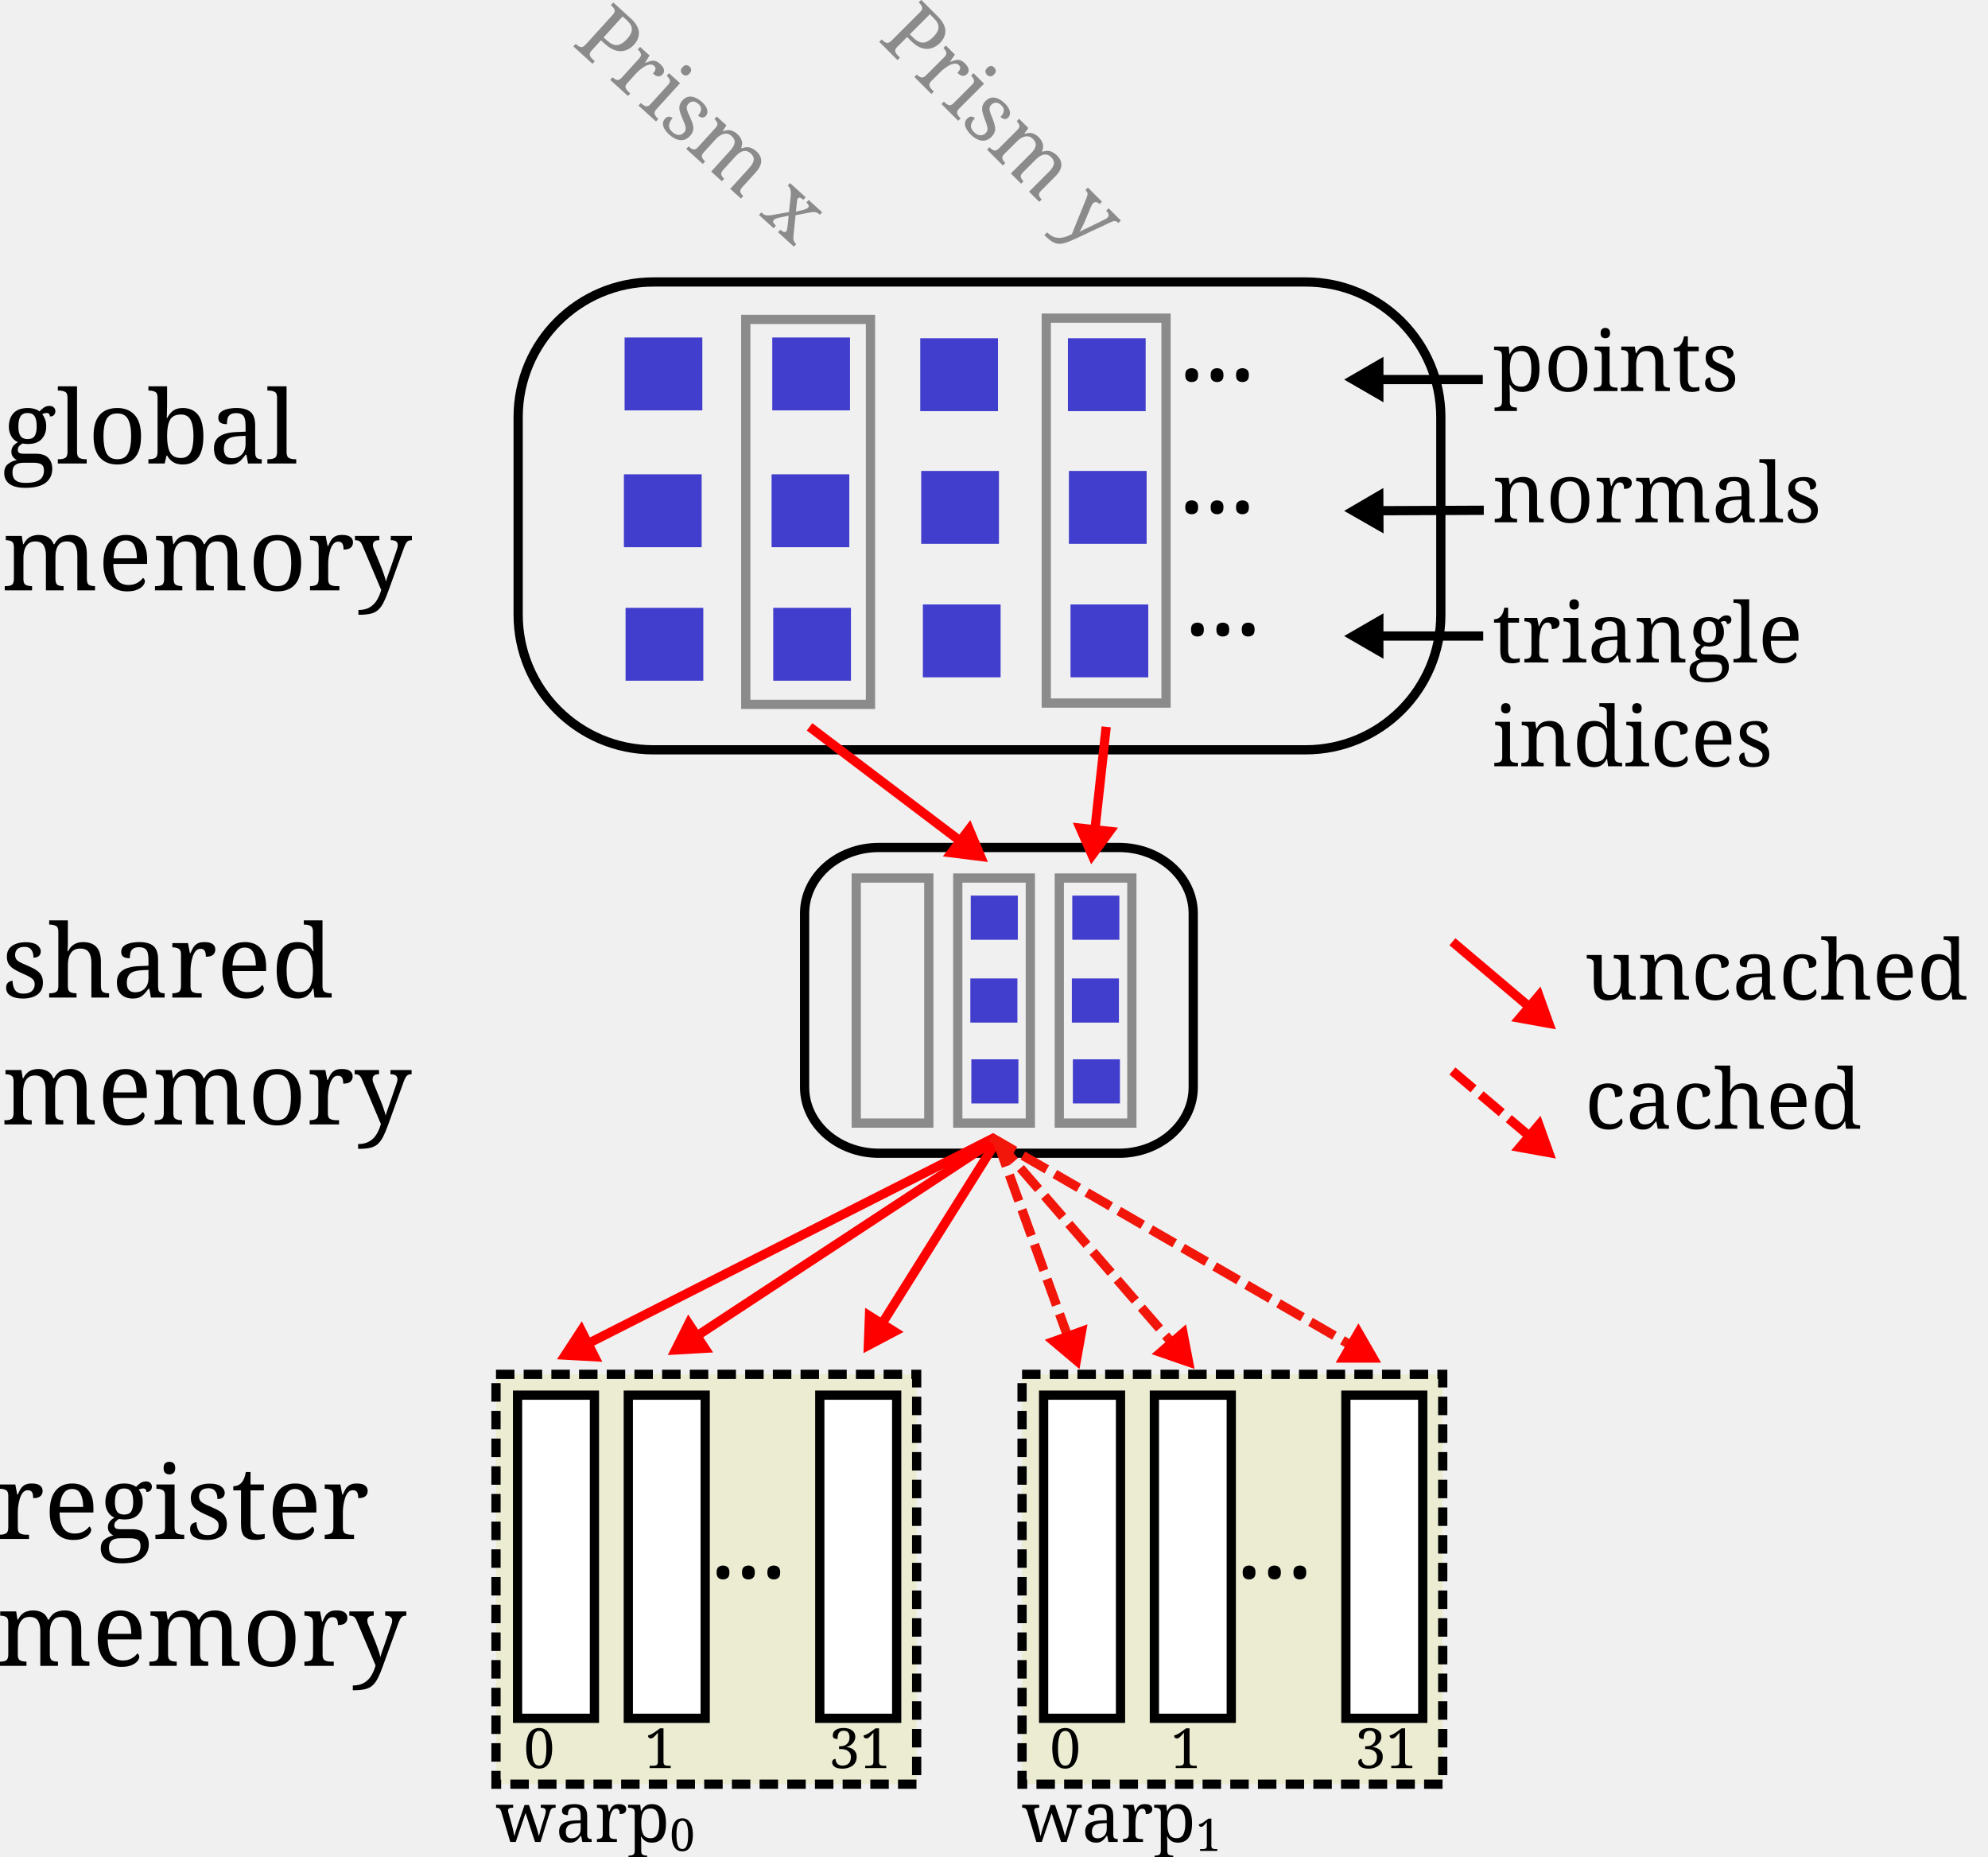
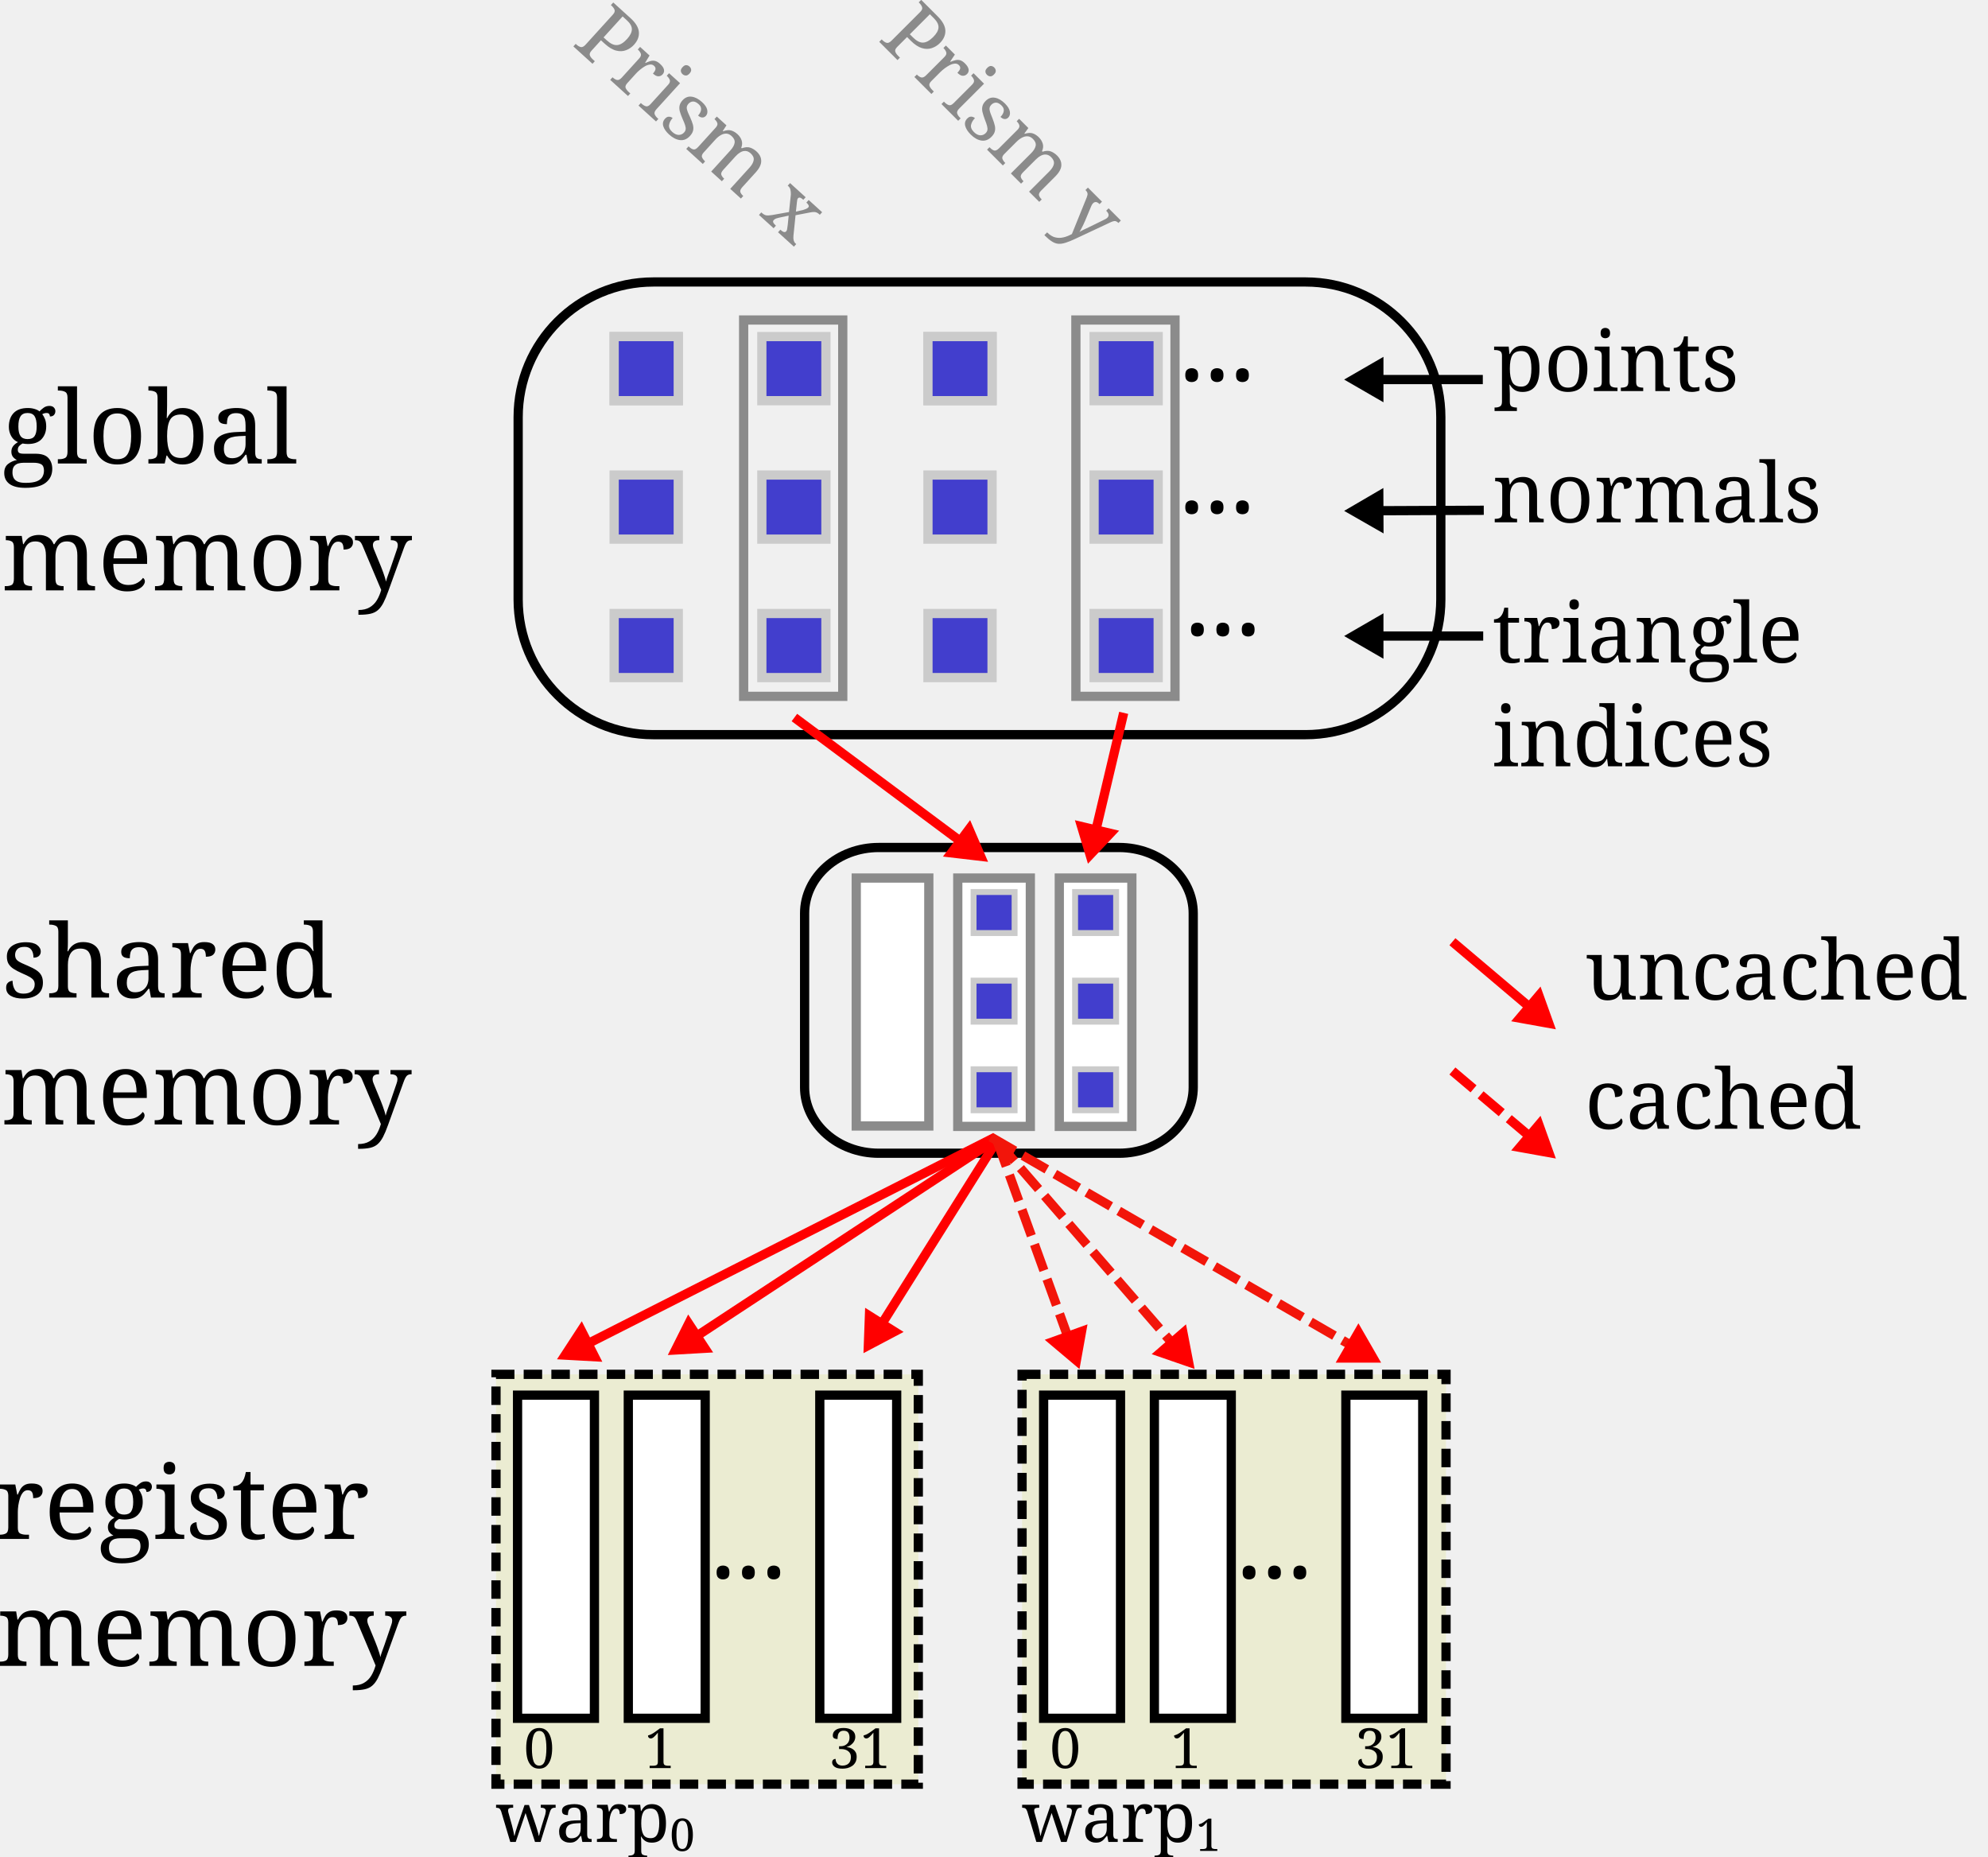
<svg xmlns="http://www.w3.org/2000/svg" width="430.798" height="402.236" id="svg2" version="1.1">
  <defs id="defs4">
    <marker orient="auto" refY="0" refX="0" id="TriangleOutS" style="overflow:visible">
      <path id="path4261" d="m 5.77,0 -8.65,5 0,-10 8.65,5 z" style="fill-rule:evenodd;stroke:#000000;stroke-width:1pt" transform="scale(0.2,0.2)" />
    </marker>
    <marker style="overflow:visible" id="TriangleOutM" refX="0" refY="0" orient="auto">
      <path transform="scale(0.4,0.4)" style="fill-rule:evenodd;stroke:#000000;stroke-width:1pt" d="m 5.77,0 -8.65,5 0,-10 8.65,5 z" id="path4258" />
    </marker>
    <marker style="overflow:visible" id="TriangleOutMH" refX="0" refY="0" orient="auto">
      <path transform="scale(0.4,0.4)" style="fill:#ff0000;fill-rule:evenodd;stroke:#ff0000;stroke-width:1pt" d="m 5.77,0 -8.65,5 0,-10 8.65,5 z" id="path4767" />
    </marker>
  </defs>
  <g id="layer1" transform="translate(23.55173,-4.335717)" />
  <g id="layer3" transform="translate(23.55173,-4.335717)">
    <text id="text3758" y="104.756" x="-23.131" style="font-size:32px;font-style:normal;font-variant:normal;font-weight:normal;font-stretch:normal;line-height:125%;letter-spacing:0px;word-spacing:0px;fill:#000000;fill-opacity:1;stroke:none;font-family:Serif;-inkscape-font-specification:Serif" xml:space="preserve">
      <tspan style="font-size:22px" y="104.756" x="-23.131" id="tspan3760">global</tspan>
      <tspan style="font-size:22px" y="132.256" x="-23.131" id="tspan4679">memory</tspan>
    </text>
    <text xml:space="preserve" style="font-size:32px;font-style:normal;font-variant:normal;font-weight:normal;font-stretch:normal;line-height:125%;letter-spacing:0px;word-spacing:0px;fill:#000000;fill-opacity:1;stroke:none;font-family:Serif;-inkscape-font-specification:Serif" x="-23.203" y="220.48" id="text4072">
      <tspan x="-23.203" y="220.48" style="font-size:22px" id="tspan4671">shared</tspan>
      <tspan x="-23.203" y="247.98" style="font-size:22px" id="tspan4681">memory</tspan>
    </text>
    <text xml:space="preserve" style="font-size:32px;font-style:normal;font-variant:normal;font-weight:normal;font-stretch:normal;line-height:125%;letter-spacing:0px;word-spacing:0px;fill:#000000;fill-opacity:1;stroke:none;font-family:Serif;-inkscape-font-specification:Serif" x="-24.347" y="337.791" id="text4095">
      <tspan id="tspan4097" x="-24.347" y="337.791" style="font-size:22px">register</tspan>
      <tspan x="-24.347" y="365.291" style="font-size:22px" id="tspan4683">memory</tspan>
    </text>
  </g>
  <g id="layer2" transform="translate(23.55173,-4.335717)">
-     <rect ry="29.294" y="65.433" x="88.732" height="101.368" width="199.941" id="rect2986" style="fill:none;stroke:#000000;stroke-width:2;stroke-miterlimit:4;stroke-opacity:1;stroke-dasharray:none;stroke-dashoffset:0" />
-     <rect rx="0" ry="25.506" y="73.545" x="138.057" height="83.408" width="27.022" id="rect3798" style="fill:none;stroke:#8b8b8b;stroke-width:2;stroke-miterlimit:4;stroke-opacity:1;stroke-dasharray:none;stroke-dashoffset:0" />
+     <rect ry="29.294" y="65.433" x="88.732" height="98.085" width="199.941" id="rect2986" style="fill:none;stroke:#000000;stroke-width:2;stroke-miterlimit:4;stroke-opacity:1;stroke-dasharray:none;stroke-dashoffset:0" />
+     <rect rx="0" ry="25.506" y="73.672" x="137.593" height="81.543" width="21.48" id="rect3798" style="fill:none;stroke:#8b8b8b;stroke-width:2;stroke-miterlimit:4;stroke-opacity:1;stroke-dasharray:none;stroke-dashoffset:0" />
    <text id="text3800" y="-57.031" x="83.542" style="font-size:32px;font-style:normal;font-variant:normal;font-weight:normal;font-stretch:normal;line-height:125%;letter-spacing:0px;word-spacing:0px;fill:#8b8b8b;fill-opacity:1;stroke:none;font-family:Serif;-inkscape-font-specification:Serif" xml:space="preserve" transform="matrix(0.7403774,0.6721914,-0.6721914,0.7403774,0,0)">
      <tspan style="font-size:18px;fill:#8b8b8b;fill-opacity:1" y="-57.031" x="83.542" id="tspan3802">Prism x</tspan>
    </text>
    <text id="text3804" y="89.074" x="299.989" style="font-size:32px;font-style:normal;font-variant:normal;font-weight:normal;font-stretch:normal;line-height:125%;letter-spacing:0px;word-spacing:0px;fill:#000000;fill-opacity:1;stroke:none;font-family:Serif;-inkscape-font-specification:Serif" xml:space="preserve">
      <tspan style="font-size:18px" y="89.074" x="299.989" id="tspan3806">points</tspan>
    </text>
    <text id="text3808" y="147.872" x="299.857" style="font-size:32px;font-style:normal;font-variant:normal;font-weight:normal;font-stretch:normal;line-height:125%;letter-spacing:0px;word-spacing:0px;fill:#000000;fill-opacity:1;stroke:none;font-family:Serif;-inkscape-font-specification:Serif" xml:space="preserve">
      <tspan style="font-size:18px" y="147.872" x="299.857" id="tspan3810">triangle </tspan>
      <tspan style="font-size:18px" y="170.372" x="299.857" id="tspan4719">indices</tspan>
    </text>
    <text id="text3816" y="117.505" x="299.857" style="font-size:32px;font-style:normal;font-variant:normal;font-weight:normal;font-stretch:normal;line-height:125%;letter-spacing:0px;word-spacing:0px;fill:#000000;fill-opacity:1;stroke:none;font-family:Serif;-inkscape-font-specification:Serif" xml:space="preserve">
      <tspan style="font-size:18px" y="117.505" x="299.857" id="tspan3818">normals</tspan>
    </text>
-     <rect rx="0" ry="5.056" y="77.462" x="143.797" height="15.793" width="16.846" id="rect3822" style="fill:#423ecd;fill-opacity:1;stroke:none" />
-     <rect rx="0" ry="5.056" y="107.109" x="143.649" height="15.793" width="16.846" id="rect3822-7" style="fill:#423ecd;fill-opacity:1;stroke:none" />
-     <rect rx="0" ry="5.056" y="136.037" x="144.006" height="15.793" width="16.846" id="rect3822-4" style="fill:#423ecd;fill-opacity:1;stroke:none" />
-     <rect rx="0" ry="5.056" y="77.625" x="175.866" height="15.793" width="16.846" id="rect3822-0" style="fill:#423ecd;fill-opacity:1;stroke:none" />
-     <rect rx="0" ry="5.056" y="106.378" x="176.074" height="15.793" width="16.846" id="rect3822-7-2" style="fill:#423ecd;fill-opacity:1;stroke:none" />
-     <rect rx="0" ry="5.056" y="135.307" x="176.431" height="15.793" width="16.846" id="rect3822-4-8" style="fill:#423ecd;fill-opacity:1;stroke:none" />
-     <rect rx="0" ry="5.056" y="77.625" x="207.866" height="15.793" width="16.846" id="rect3822-8" style="fill:#423ecd;fill-opacity:1;stroke:none" />
-     <rect rx="0" ry="5.056" y="106.378" x="208.074" height="15.793" width="16.846" id="rect3822-7-6" style="fill:#423ecd;fill-opacity:1;stroke:none" />
-     <rect rx="0" ry="5.056" y="135.307" x="208.431" height="15.793" width="16.846" id="rect3822-4-4" style="fill:#423ecd;fill-opacity:1;stroke:none" />
-     <rect style="fill:none;stroke:#000000;stroke-width:2;stroke-miterlimit:4;stroke-opacity:1;stroke-dasharray:none;stroke-dashoffset:0" id="rect4701" width="84.213" height="66.25" x="150.805" y="187.965" ry="14.286" rx="16.071" />
-     <rect rx="0" ry="25.506" y="194.585" x="161.997" height="53.099" width="15.725" id="rect3798-7" style="fill:none;stroke:#8b8b8b;stroke-width:2;stroke-miterlimit:4;stroke-opacity:1;stroke-dasharray:none;stroke-dashoffset:0" />
-     <rect rx="0" ry="25.506" y="73.267" x="203.174" height="83.408" width="25.95" id="rect3798-5" style="fill:none;stroke:#8b8b8b;stroke-width:2;stroke-miterlimit:4;stroke-opacity:1;stroke-dasharray:none;stroke-dashoffset:0" />
+     <rect style="fill:none;stroke:#000000;stroke-width:2;stroke-miterlimit:4;stroke-opacity:1;stroke-dasharray:none;stroke-dashoffset:0;fill-opacity:1" id="rect4701" width="84.213" height="66.25" x="150.805" y="187.965" ry="14.286" rx="16.071" />
+     <rect rx="0" ry="25.506" y="194.585" x="161.997" height="53.724" width="15.725" id="rect3798-7" style="fill:#ffffff;fill-opacity:1;stroke:#8b8b8b;stroke-width:2;stroke-miterlimit:4;stroke-opacity:1;stroke-dasharray:none;stroke-dashoffset:0" />
    <text id="text3800-7" y="-108.598" x="126.858" style="font-size:32px;font-style:normal;font-variant:normal;font-weight:normal;font-stretch:normal;line-height:125%;letter-spacing:0px;word-spacing:0px;fill:#8b8b8b;fill-opacity:1;stroke:none;font-family:Serif;-inkscape-font-specification:Serif" xml:space="preserve" transform="matrix(0.7071068,0.7071068,-0.7071068,0.7071068,0,0)">
      <tspan style="font-size:18px;fill:#8b8b8b;fill-opacity:1" y="-108.598" x="126.858" id="tspan3802-2">Prism y</tspan>
    </text>
-     <rect style="fill:#ebecd2;fill-opacity:1;stroke:#000000;stroke-width:2;stroke-miterlimit:4;stroke-opacity:1;stroke-dasharray:4, 2;stroke-dashoffset:0" id="rect3993" width="91.158" height="88.802" x="83.929" y="302.12" rx="0" ry="29.294" />
+     <rect style="fill:#ebecd2;fill-opacity:1;stroke:#000000;stroke-width:2;stroke-miterlimit:4;stroke-opacity:1;stroke-dasharray:4, 2;stroke-dashoffset:0" id="rect3993" width="91.515" height="88.802" x="83.929" y="302.12" rx="0" ry="29.294" />
    <rect rx="0" ry="13.132" y="306.629" x="88.602" height="70.019" width="16.66" id="rect2986-5-0" style="fill:#ffffff;fill-opacity:1;stroke:#000000;stroke-width:2;stroke-miterlimit:4;stroke-opacity:1;stroke-dasharray:none;stroke-dashoffset:0" />
    <path style="fill:none;stroke:#ff0000;stroke-width:2;stroke-linecap:butt;stroke-linejoin:miter;stroke-miterlimit:4;stroke-opacity:1;stroke-dasharray:none;marker-end:url(#TriangleOutMH)" d="m 192.124,250.724 -89.909,45.567" id="path4916" />
    <path id="path6218" d="m 192.625,250.975 -66.716,43.844" style="fill:none;stroke:#ff0000;stroke-width:2;stroke-linecap:butt;stroke-linejoin:miter;stroke-miterlimit:4;stroke-opacity:1;stroke-dasharray:none;marker-end:url(#TriangleOutMH)" />
    <path style="fill:none;stroke:#ff0000;stroke-width:2;stroke-linecap:butt;stroke-linejoin:miter;stroke-miterlimit:4;stroke-opacity:1;stroke-dasharray:none;marker-end:url(#TriangleOutMH)" d="m 192.468,251.485 -25.886,41.235" id="path6220" />
    <rect style="fill:#ffffff;fill-opacity:1;stroke:#000000;stroke-width:2;stroke-miterlimit:4;stroke-opacity:1;stroke-dasharray:none;stroke-dashoffset:0" id="rect6230" width="16.66" height="70.019" x="112.602" y="306.629" ry="13.132" rx="0" />
    <rect style="fill:#ffffff;fill-opacity:1;stroke:#000000;stroke-width:2;stroke-miterlimit:4;stroke-opacity:1;stroke-dasharray:none;stroke-dashoffset:0" id="rect6234" width="16.66" height="70.019" x="154.097" y="306.629" ry="13.132" rx="0" />
-     <path id="path6240" d="m 151.876,161.825 34.129,25.851" style="fill:none;stroke:#ff0000;stroke-width:2;stroke-linecap:butt;stroke-linejoin:miter;stroke-miterlimit:4;stroke-opacity:1;stroke-dasharray:none;marker-end:url(#TriangleOutMH)" />
+     <path id="path6240" d="M 148.593,159.805 186.005,187.676" style="fill:none;stroke:#ff0000;stroke-width:2;stroke-linecap:butt;stroke-linejoin:miter;stroke-miterlimit:4;stroke-opacity:1;stroke-dasharray:none;marker-end:url(#TriangleOutMH)" />
    <text xml:space="preserve" style="font-size:22px;font-style:normal;font-variant:normal;font-weight:normal;font-stretch:normal;line-height:125%;letter-spacing:0px;word-spacing:0px;fill:#000000;fill-opacity:1;stroke:none;font-family:Serif;-inkscape-font-specification:Serif" x="130.374" y="346.398" id="text6270">
      <tspan id="tspan6272" x="130.374" y="346.398">...</tspan>
    </text>
-     <rect style="fill:#423ecd;fill-opacity:1;stroke:none" id="rect6296" width="16.846" height="15.793" x="111.797" y="77.462" ry="5.056" rx="0" />
-     <rect style="fill:#423ecd;fill-opacity:1;stroke:none" id="rect6298" width="16.846" height="15.793" x="111.649" y="107.109" ry="5.056" rx="0" />
-     <rect style="fill:#423ecd;fill-opacity:1;stroke:none" id="rect6300" width="16.846" height="15.793" x="112.006" y="136.037" ry="5.056" rx="0" />
    <path style="fill:none;stroke:#000000;stroke-width:2;stroke-linecap:butt;stroke-linejoin:miter;stroke-miterlimit:4;stroke-opacity:1;stroke-dasharray:none;marker-start:none;marker-end:url(#TriangleOutM)" d="m 297.772,86.576 -24.367,0" id="path6302" />
    <path style="fill:none;stroke:#000000;stroke-width:2;stroke-linecap:butt;stroke-linejoin:miter;stroke-miterlimit:4;stroke-opacity:1;stroke-dasharray:none;marker-start:none;marker-end:url(#TriangleOutM)" d="m 297.982,114.899 -24.577,0.106" id="path6304" />
    <path style="fill:none;stroke:#000000;stroke-width:2;stroke-linecap:butt;stroke-linejoin:miter;stroke-miterlimit:4;stroke-opacity:1;stroke-dasharray:none;marker-start:none;marker-end:url(#TriangleOutM)" d="m 297.857,142.148 -24.452,0" id="path6306" />
-     <rect style="fill:none;stroke:#8b8b8b;stroke-width:2;stroke-miterlimit:4;stroke-opacity:1;stroke-dasharray:none;stroke-dashoffset:0" id="rect3877" width="15.725" height="53.099" x="183.997" y="194.585" ry="25.506" rx="0" />
-     <rect rx="0" ry="25.506" y="194.585" x="205.997" height="53.099" width="15.725" id="rect3879" style="fill:none;stroke:#8b8b8b;stroke-width:2;stroke-miterlimit:4;stroke-opacity:1;stroke-dasharray:none;stroke-dashoffset:0" />
+     <rect style="fill:#ffffff;fill-opacity:1;stroke:#8b8b8b;stroke-width:2;stroke-miterlimit:4;stroke-opacity:1;stroke-dasharray:none;stroke-dashoffset:0" id="rect3877" width="15.725" height="53.813" x="183.997" y="194.585" ry="25.506" rx="0" />
+     <rect rx="0" ry="25.506" y="194.585" x="205.997" height="53.813" width="15.725" id="rect3879" style="fill:#ffffff;fill-opacity:1;stroke:#8b8b8b;stroke-width:2;stroke-miterlimit:4;stroke-opacity:1;stroke-dasharray:none;stroke-dashoffset:0" />
    <text xml:space="preserve" style="font-size:22px;font-style:normal;font-variant:normal;font-weight:normal;font-stretch:normal;line-height:125%;letter-spacing:0px;word-spacing:0px;fill:#000000;fill-opacity:1;stroke:none;font-family:Serif;-inkscape-font-specification:Serif" x="231.936" y="86.959" id="text6270-1">
      <tspan id="tspan6272-9" x="231.936" y="86.959">...</tspan>
    </text>
    <text xml:space="preserve" style="font-size:22px;font-style:normal;font-variant:normal;font-weight:normal;font-stretch:normal;line-height:125%;letter-spacing:0px;word-spacing:0px;fill:#000000;fill-opacity:1;stroke:none;font-family:Serif;-inkscape-font-specification:Serif" x="231.936" y="115.599" id="text6270-1-1">
      <tspan id="tspan6272-9-8" x="231.936" y="115.599">...</tspan>
    </text>
    <text id="text3929" y="142.095" x="233.178" style="font-size:22px;font-style:normal;font-variant:normal;font-weight:normal;font-stretch:normal;line-height:125%;letter-spacing:0px;word-spacing:0px;fill:#000000;fill-opacity:1;stroke:none;font-family:Serif;-inkscape-font-specification:Serif" xml:space="preserve">
      <tspan y="142.095" x="233.178" id="tspan3931">...</tspan>
    </text>
    <text xml:space="preserve" style="font-size:12px;font-style:normal;font-variant:normal;font-weight:normal;font-stretch:normal;line-height:125%;letter-spacing:0px;word-spacing:0px;fill:#000000;fill-opacity:1;stroke:none;font-family:Serif;-inkscape-font-specification:Serif" x="89.929" y="387.434" id="text3945">
      <tspan id="tspan3947" x="89.929" y="387.434">0</tspan>
    </text>
    <text xml:space="preserve" style="font-size:12px;font-style:normal;font-variant:normal;font-weight:normal;font-stretch:normal;line-height:125%;letter-spacing:0px;word-spacing:0px;fill:#000000;fill-opacity:1;stroke:none;font-family:Serif;-inkscape-font-specification:Serif" x="116.071" y="387.434" id="text3949">
      <tspan id="tspan3951" x="116.071" y="387.434">1</tspan>
    </text>
    <text xml:space="preserve" style="font-size:12px;font-style:normal;font-variant:normal;font-weight:normal;font-stretch:normal;line-height:125%;letter-spacing:0px;word-spacing:0px;fill:#000000;fill-opacity:1;stroke:none;font-family:Serif;-inkscape-font-specification:Serif" x="156.071" y="387.434" id="text3957">
      <tspan id="tspan3959" x="156.071" y="387.434">31</tspan>
    </text>
    <text xml:space="preserve" style="font-size:15px;font-style:normal;font-variant:normal;font-weight:normal;font-stretch:normal;line-height:125%;letter-spacing:0px;word-spacing:0px;fill:#000000;fill-opacity:1;stroke:none;font-family:Serif;-inkscape-font-specification:Serif" x="83.929" y="403.434" id="text3997">
      <tspan id="tspan3999" x="83.929" y="403.434">warp<tspan style="font-size:65.001%;baseline-shift:sub" id="tspan4611">0</tspan>
      </tspan>
    </text>
    <path style="fill:none;stroke:#f2150a;stroke-width:2;stroke-linecap:butt;stroke-linejoin:miter;stroke-miterlimit:4;stroke-opacity:1;stroke-dasharray:6, 2;stroke-dashoffset:0;marker-end:url(#TriangleOutMH)" d="m 192.468,251.395 15.974,44.236" id="path4017" />
    <path id="path4205" d="m 192.334,251.395 39.262,45.264" style="fill:none;stroke:#f2150a;stroke-width:2;stroke-linecap:butt;stroke-linejoin:miter;stroke-miterlimit:4;stroke-opacity:1;stroke-dasharray:6, 2;stroke-dashoffset:0;marker-end:url(#TriangleOutMH)" />
    <path style="fill:none;stroke:#f2150a;stroke-width:2;stroke-linecap:butt;stroke-linejoin:miter;stroke-miterlimit:4;stroke-opacity:1;stroke-dasharray:6, 2;stroke-dashoffset:0;marker-start:none;marker-end:url(#TriangleOutMH)" d="m 191.173,250.703 79.639,46.042" id="path4207" />
-     <path style="fill:none;stroke:#ff0000;stroke-width:2;stroke-linecap:butt;stroke-linejoin:miter;stroke-miterlimit:4;stroke-opacity:1;stroke-dasharray:none;marker-end:url(#TriangleOutMH)" d="m 216.162,161.825 -2.646,24.127" id="path4705" />
-     <rect rx="0" ry="3.062" y="198.391" x="186.81" height="9.563" width="10.201" id="rect4707" style="fill:#423ecd;fill-opacity:1;stroke:none" />
-     <rect rx="0" ry="3.062" y="216.343" x="186.72" height="9.563" width="10.201" id="rect4709" style="fill:#423ecd;fill-opacity:1;stroke:none" />
-     <rect rx="0" ry="3.062" y="233.861" x="186.936" height="9.563" width="10.201" id="rect4711" style="fill:#423ecd;fill-opacity:1;stroke:none" />
-     <rect style="fill:#423ecd;fill-opacity:1;stroke:none" id="rect4713" width="10.201" height="9.563" x="208.81" y="198.391" ry="3.062" rx="0" />
-     <rect style="fill:#423ecd;fill-opacity:1;stroke:none" id="rect4715" width="10.201" height="9.563" x="208.72" y="216.343" ry="3.062" rx="0" />
-     <rect style="fill:#423ecd;fill-opacity:1;stroke:none" id="rect4717" width="10.201" height="9.563" x="208.936" y="233.861" ry="3.062" rx="0" />
+     <path style="fill:none;stroke:#ff0000;stroke-width:2;stroke-linecap:butt;stroke-linejoin:miter;stroke-miterlimit:4;stroke-opacity:1;stroke-dasharray:none;marker-end:url(#TriangleOutMH)" d="m 219.95,158.794 -6.434,27.157" id="path4705" />
    <text xml:space="preserve" style="font-size:18px;font-style:normal;font-variant:normal;font-weight:normal;font-stretch:normal;line-height:125%;letter-spacing:0px;word-spacing:0px;fill:#000000;fill-opacity:1;stroke:none;font-family:Serif;-inkscape-font-specification:Serif" x="319.892" y="220.903" id="text4727">
      <tspan id="tspan4729" x="319.892" y="220.903">uncached</tspan>
      <tspan x="319.892" y="243.403" id="tspan4731" />
    </text>
    <path style="fill:none;stroke:#ff0000;stroke-width:2;stroke-linecap:butt;stroke-linejoin:miter;stroke-miterlimit:4;stroke-opacity:1;stroke-dasharray:6, 2;stroke-dashoffset:0;marker-end:url(#TriangleOutMH)" d="m 291.183,236.387 18.083,15.303" id="path4733" />
    <text id="text4735" y="248.903" x="319.892" style="font-size:18px;font-style:normal;font-variant:normal;font-weight:normal;font-stretch:normal;line-height:125%;letter-spacing:0px;word-spacing:0px;fill:#000000;fill-opacity:1;stroke:none;font-family:Serif;-inkscape-font-specification:Serif" xml:space="preserve">
      <tspan y="248.903" x="319.892" id="tspan4737">cached</tspan>
      <tspan id="tspan4739" y="271.403" x="319.892" />
    </text>
    <path id="path4743" d="m 291.183,208.387 18.083,15.303" style="fill:none;stroke:#ff0000;stroke-width:2;stroke-linecap:butt;stroke-linejoin:miter;stroke-miterlimit:4;stroke-opacity:1;stroke-dasharray:none;stroke-dashoffset:0;marker-end:url(#TriangleOutMH)" />
-     <rect ry="29.294" rx="0" y="302.12" x="197.929" height="88.802" width="91.158" id="rect4747" style="fill:#ebecd2;fill-opacity:1;stroke:#000000;stroke-width:2;stroke-miterlimit:4;stroke-opacity:1;stroke-dasharray:4, 2;stroke-dashoffset:0" />
+     <rect ry="29.294" rx="0" y="302.12" x="197.929" height="88.802" width="91.872" id="rect4747" style="fill:#ebecd2;fill-opacity:1;stroke:#000000;stroke-width:2;stroke-miterlimit:4;stroke-opacity:1;stroke-dasharray:4, 2;stroke-dashoffset:0" />
    <rect style="fill:#ffffff;fill-opacity:1;stroke:#000000;stroke-width:2;stroke-miterlimit:4;stroke-opacity:1;stroke-dasharray:none;stroke-dashoffset:0" id="rect4749" width="16.66" height="70.019" x="202.602" y="306.629" ry="13.132" rx="0" />
    <rect rx="0" ry="13.132" y="306.629" x="226.602" height="70.019" width="16.66" id="rect4751" style="fill:#ffffff;fill-opacity:1;stroke:#000000;stroke-width:2;stroke-miterlimit:4;stroke-opacity:1;stroke-dasharray:none;stroke-dashoffset:0" />
    <rect rx="0" ry="13.132" y="306.629" x="268.097" height="70.019" width="16.66" id="rect4753" style="fill:#ffffff;fill-opacity:1;stroke:#000000;stroke-width:2;stroke-miterlimit:4;stroke-opacity:1;stroke-dasharray:none;stroke-dashoffset:0" />
    <text id="text4755" y="346.398" x="244.374" style="font-size:22px;font-style:normal;font-variant:normal;font-weight:normal;font-stretch:normal;line-height:125%;letter-spacing:0px;word-spacing:0px;fill:#000000;fill-opacity:1;stroke:none;font-family:Serif;-inkscape-font-specification:Serif" xml:space="preserve">
      <tspan y="346.398" x="244.374" id="tspan4757">...</tspan>
    </text>
    <text id="text4759" y="387.434" x="203.929" style="font-size:12px;font-style:normal;font-variant:normal;font-weight:normal;font-stretch:normal;line-height:125%;letter-spacing:0px;word-spacing:0px;fill:#000000;fill-opacity:1;stroke:none;font-family:Serif;-inkscape-font-specification:Serif" xml:space="preserve">
      <tspan y="387.434" x="203.929" id="tspan4761">0</tspan>
    </text>
    <text id="text4763" y="387.434" x="230.071" style="font-size:12px;font-style:normal;font-variant:normal;font-weight:normal;font-stretch:normal;line-height:125%;letter-spacing:0px;word-spacing:0px;fill:#000000;fill-opacity:1;stroke:none;font-family:Serif;-inkscape-font-specification:Serif" xml:space="preserve">
      <tspan y="387.434" x="230.071" id="tspan4765">1</tspan>
    </text>
    <text id="text4767" y="387.434" x="270.071" style="font-size:12px;font-style:normal;font-variant:normal;font-weight:normal;font-stretch:normal;line-height:125%;letter-spacing:0px;word-spacing:0px;fill:#000000;fill-opacity:1;stroke:none;font-family:Serif;-inkscape-font-specification:Serif" xml:space="preserve">
      <tspan y="387.434" x="270.071" id="tspan4769">31</tspan>
    </text>
    <text id="text4771" y="403.434" x="197.929" style="font-size:15px;font-style:normal;font-variant:normal;font-weight:normal;font-stretch:normal;line-height:125%;letter-spacing:0px;word-spacing:0px;fill:#000000;fill-opacity:1;stroke:none;font-family:Serif;-inkscape-font-specification:Serif" xml:space="preserve">
      <tspan y="403.434" x="197.929" id="tspan4773">warp<tspan style="font-size:65.001%;baseline-shift:sub" id="tspan4963">1</tspan>
      </tspan>
    </text>
+     <rect style="fill:#423ecd;fill-opacity:1;stroke:#cbcbcb;stroke-width:2;stroke-linecap:butt;stroke-linejoin:miter;stroke-miterlimit:4;stroke-opacity:1;stroke-dasharray:none;stroke-dashoffset:0" id="rect4965" width="13.89" height="13.89" x="109.536" y="77.262" rx="0" ry="0" />
+     <rect ry="0" rx="0" y="77.262" x="109.536" height="13.89" width="13.89" id="rect4978" style="fill:#423ecd;fill-opacity:1;stroke:#cbcbcb;stroke-width:2;stroke-linecap:butt;stroke-linejoin:miter;stroke-miterlimit:4;stroke-opacity:1;stroke-dasharray:none;stroke-dashoffset:0" />
+     <rect style="fill:#423ecd;fill-opacity:1;stroke:#cbcbcb;stroke-width:2;stroke-linecap:butt;stroke-linejoin:miter;stroke-miterlimit:4;stroke-opacity:1;stroke-dasharray:none;stroke-dashoffset:0" id="rect4982" width="13.89" height="13.89" x="109.536" y="107.262" rx="0" ry="0" />
+     <rect ry="0" rx="0" y="137.262" x="109.536" height="13.89" width="13.89" id="rect4984" style="fill:#423ecd;fill-opacity:1;stroke:#cbcbcb;stroke-width:2;stroke-linecap:butt;stroke-linejoin:miter;stroke-miterlimit:4;stroke-opacity:1;stroke-dasharray:none;stroke-dashoffset:0" />
+     <rect style="fill:#423ecd;fill-opacity:1;stroke:#cbcbcb;stroke-width:2;stroke-linecap:butt;stroke-linejoin:miter;stroke-miterlimit:4;stroke-opacity:1;stroke-dasharray:none;stroke-dashoffset:0" id="rect4988" width="13.89" height="13.89" x="141.536" y="77.262" rx="0" ry="0" />
+     <rect ry="0" rx="0" y="107.262" x="141.536" height="13.89" width="13.89" id="rect4990" style="fill:#423ecd;fill-opacity:1;stroke:#cbcbcb;stroke-width:2;stroke-linecap:butt;stroke-linejoin:miter;stroke-miterlimit:4;stroke-opacity:1;stroke-dasharray:none;stroke-dashoffset:0" />
+     <rect style="fill:#423ecd;fill-opacity:1;stroke:#cbcbcb;stroke-width:2;stroke-linecap:butt;stroke-linejoin:miter;stroke-miterlimit:4;stroke-opacity:1;stroke-dasharray:none;stroke-dashoffset:0" id="rect4992" width="13.89" height="13.89" x="141.536" y="137.262" rx="0" ry="0" />
+     <rect style="fill:#423ecd;fill-opacity:1;stroke:#cbcbcb;stroke-width:2;stroke-linecap:butt;stroke-linejoin:miter;stroke-miterlimit:4;stroke-opacity:1;stroke-dasharray:none;stroke-dashoffset:0" id="rect4994" width="13.89" height="13.89" x="177.536" y="77.262" rx="0" ry="0" />
+     <rect ry="0" rx="0" y="77.262" x="177.536" height="13.89" width="13.89" id="rect4996" style="fill:#423ecd;fill-opacity:1;stroke:#cbcbcb;stroke-width:2;stroke-linecap:butt;stroke-linejoin:miter;stroke-miterlimit:4;stroke-opacity:1;stroke-dasharray:none;stroke-dashoffset:0" />
+     <rect style="fill:#423ecd;fill-opacity:1;stroke:#cbcbcb;stroke-width:2;stroke-linecap:butt;stroke-linejoin:miter;stroke-miterlimit:4;stroke-opacity:1;stroke-dasharray:none;stroke-dashoffset:0" id="rect4998" width="13.89" height="13.89" x="177.536" y="107.262" rx="0" ry="0" />
+     <rect ry="0" rx="0" y="137.262" x="177.536" height="13.89" width="13.89" id="rect5000" style="fill:#423ecd;fill-opacity:1;stroke:#cbcbcb;stroke-width:2;stroke-linecap:butt;stroke-linejoin:miter;stroke-miterlimit:4;stroke-opacity:1;stroke-dasharray:none;stroke-dashoffset:0" />
+     <rect style="fill:#423ecd;fill-opacity:1;stroke:#cbcbcb;stroke-width:2;stroke-linecap:butt;stroke-linejoin:miter;stroke-miterlimit:4;stroke-opacity:1;stroke-dasharray:none;stroke-dashoffset:0" id="rect5004" width="13.89" height="13.89" x="213.536" y="77.262" rx="0" ry="0" />
+     <rect ry="0" rx="0" y="107.262" x="213.536" height="13.89" width="13.89" id="rect5006" style="fill:#423ecd;fill-opacity:1;stroke:#cbcbcb;stroke-width:2;stroke-linecap:butt;stroke-linejoin:miter;stroke-miterlimit:4;stroke-opacity:1;stroke-dasharray:none;stroke-dashoffset:0" />
+     <rect style="fill:#423ecd;fill-opacity:1;stroke:#cbcbcb;stroke-width:2;stroke-linecap:butt;stroke-linejoin:miter;stroke-miterlimit:4;stroke-opacity:1;stroke-dasharray:none;stroke-dashoffset:0" id="rect5008" width="13.89" height="13.89" x="213.536" y="137.262" rx="0" ry="0" />
+     <rect style="fill:none;stroke:#8b8b8b;stroke-width:2;stroke-miterlimit:4;stroke-opacity:1;stroke-dasharray:none;stroke-dashoffset:0" id="rect5010" width="21.48" height="81.543" x="209.593" y="73.672" ry="25.506" rx="0" />
+     <rect ry="0" rx="0" y="197.615" x="187.42" height="8.89" width="8.89" id="rect5012" style="fill:#423ecd;fill-opacity:1;stroke:#cbcbcb;stroke-width:1.28;stroke-linecap:butt;stroke-linejoin:miter;stroke-miterlimit:4;stroke-opacity:1;stroke-dasharray:none;stroke-dashoffset:0" />
+     <rect style="fill:#423ecd;fill-opacity:1;stroke:#cbcbcb;stroke-width:1.28;stroke-linecap:butt;stroke-linejoin:miter;stroke-miterlimit:4;stroke-opacity:1;stroke-dasharray:none;stroke-dashoffset:0" id="rect5014" width="8.89" height="8.89" x="187.42" y="216.816" rx="0" ry="0" />
+     <rect ry="0" rx="0" y="236.016" x="187.42" height="8.89" width="8.89" id="rect5016" style="fill:#423ecd;fill-opacity:1;stroke:#cbcbcb;stroke-width:1.28;stroke-linecap:butt;stroke-linejoin:miter;stroke-miterlimit:4;stroke-opacity:1;stroke-dasharray:none;stroke-dashoffset:0" />
+     <rect style="fill:#423ecd;fill-opacity:1;stroke:#cbcbcb;stroke-width:1.28;stroke-linecap:butt;stroke-linejoin:miter;stroke-miterlimit:4;stroke-opacity:1;stroke-dasharray:none;stroke-dashoffset:0" id="rect5018" width="8.89" height="8.89" x="209.42" y="197.615" rx="0" ry="0" />
+     <rect ry="0" rx="0" y="216.816" x="209.42" height="8.89" width="8.89" id="rect5020" style="fill:#423ecd;fill-opacity:1;stroke:#cbcbcb;stroke-width:1.28;stroke-linecap:butt;stroke-linejoin:miter;stroke-miterlimit:4;stroke-opacity:1;stroke-dasharray:none;stroke-dashoffset:0" />
+     <rect style="fill:#423ecd;fill-opacity:1;stroke:#cbcbcb;stroke-width:1.28;stroke-linecap:butt;stroke-linejoin:miter;stroke-miterlimit:4;stroke-opacity:1;stroke-dasharray:none;stroke-dashoffset:0" id="rect5022" width="8.89" height="8.89" x="209.42" y="236.016" rx="0" ry="0" />
  </g>
</svg>
